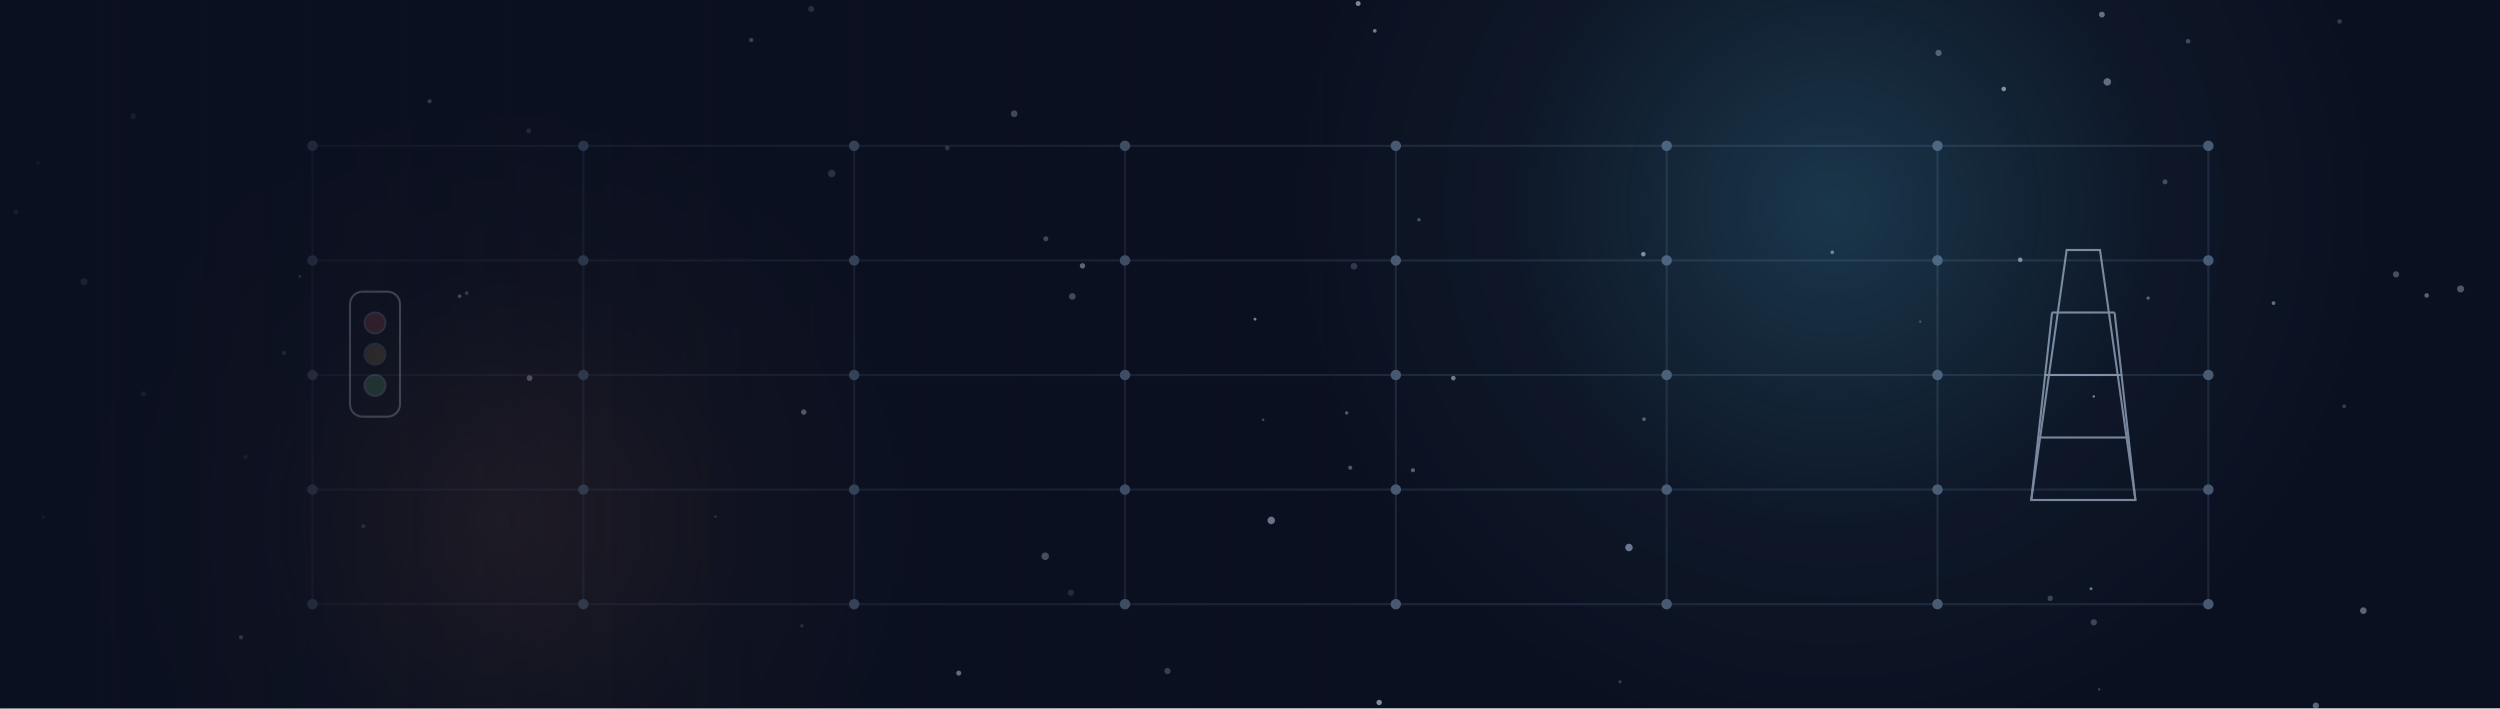
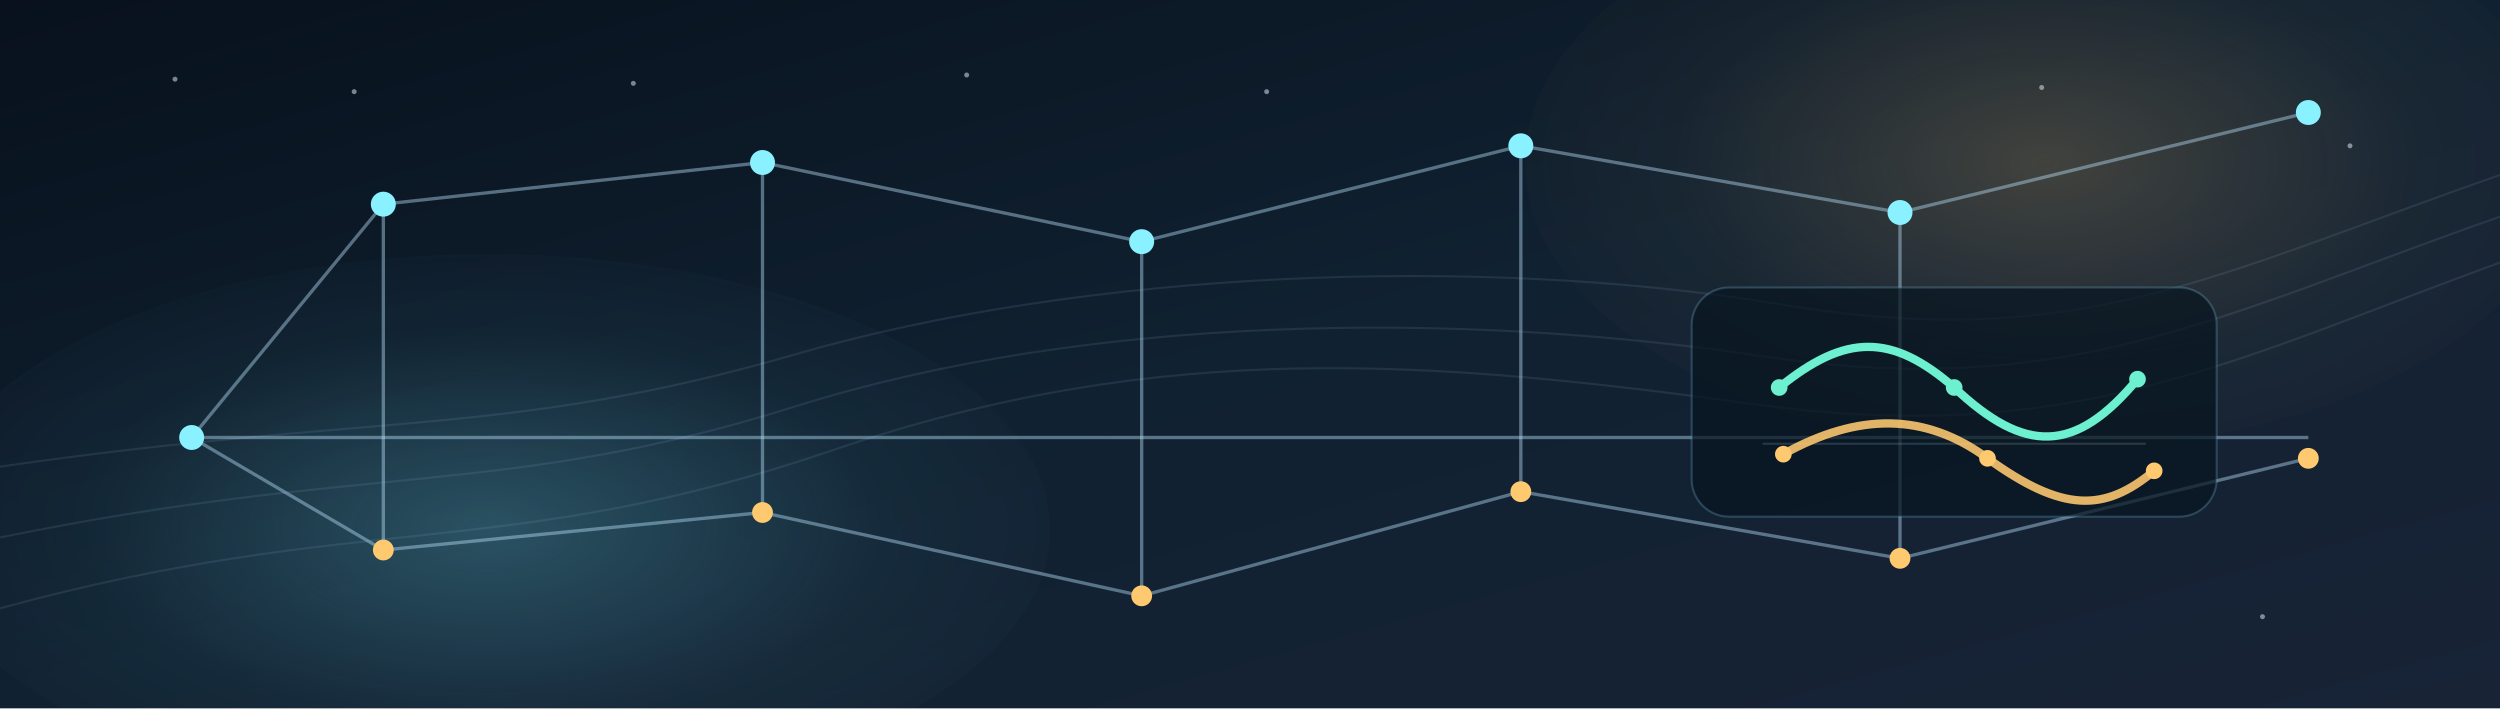
<svg xmlns="http://www.w3.org/2000/svg" viewBox="0 0 1200 340" preserveAspectRatio="xMidYMid slice">
  <defs>
-     <radialGradient id="glow-blue">
-       <stop offset="0%" stop-color="#5b8def" stop-opacity="0.55" />
-       <stop offset="60%" stop-color="#5b8def" stop-opacity="0.1" />
-       <stop offset="100%" stop-color="#5b8def" stop-opacity="0" />
+     <linearGradient id="bg" x1="0" y1="0" x2="1" y2="1">
+       <stop offset="0%" stop-color="#08111d" />
+       <stop offset="50%" stop-color="#102131" />
+       <stop offset="100%" stop-color="#182336" />
+     </linearGradient>
+     <radialGradient id="cyanGlow" cx="50%" cy="50%" r="60%">
+       <stop offset="0%" stop-color="#7cecff" stop-opacity="0.72" />
+       <stop offset="60%" stop-color="#7cecff" stop-opacity="0.12" />
+       <stop offset="100%" stop-color="#7cecff" stop-opacity="0" />
    </radialGradient>
-     <radialGradient id="glow-purple">
-       <stop offset="0%" stop-color="#a06bff" stop-opacity="0.55" />
-       <stop offset="60%" stop-color="#a06bff" stop-opacity="0.1" />
-       <stop offset="100%" stop-color="#a06bff" stop-opacity="0" />
+     <radialGradient id="amberGlow" cx="50%" cy="50%" r="60%">
+       <stop offset="0%" stop-color="#ffc56f" stop-opacity="0.68" />
+       <stop offset="60%" stop-color="#ffc56f" stop-opacity="0.12" />
+       <stop offset="100%" stop-color="#ffc56f" stop-opacity="0" />
    </radialGradient>
-     <radialGradient id="glow-orange">
-       <stop offset="0%" stop-color="#ff9b54" stop-opacity="0.55" />
-       <stop offset="60%" stop-color="#ff9b54" stop-opacity="0.1" />
-       <stop offset="100%" stop-color="#ff9b54" stop-opacity="0" />
-     </radialGradient>
-     <radialGradient id="glow-teal">
-       <stop offset="0%" stop-color="#3ecbb5" stop-opacity="0.55" />
-       <stop offset="60%" stop-color="#3ecbb5" stop-opacity="0.1" />
-       <stop offset="100%" stop-color="#3ecbb5" stop-opacity="0" />
-     </radialGradient>
-     <radialGradient id="glow-pink">
-       <stop offset="0%" stop-color="#ff7ab8" stop-opacity="0.55" />
-       <stop offset="60%" stop-color="#ff7ab8" stop-opacity="0.1" />
-       <stop offset="100%" stop-color="#ff7ab8" stop-opacity="0" />
-     </radialGradient>
-     <radialGradient id="glow-green">
-       <stop offset="0%" stop-color="#7bd389" stop-opacity="0.55" />
-       <stop offset="60%" stop-color="#7bd389" stop-opacity="0.1" />
-       <stop offset="100%" stop-color="#7bd389" stop-opacity="0" />
-     </radialGradient>
-     <radialGradient id="glow-yellow">
-       <stop offset="0%" stop-color="#ffd166" stop-opacity="0.55" />
-       <stop offset="60%" stop-color="#ffd166" stop-opacity="0.1" />
-       <stop offset="100%" stop-color="#ffd166" stop-opacity="0" />
-     </radialGradient>
-     <radialGradient id="glow-red">
-       <stop offset="0%" stop-color="#ff6b6b" stop-opacity="0.55" />
-       <stop offset="60%" stop-color="#ff6b6b" stop-opacity="0.1" />
-       <stop offset="100%" stop-color="#ff6b6b" stop-opacity="0" />
-     </radialGradient>
-     <radialGradient id="glow-cyan">
-       <stop offset="0%" stop-color="#5ad8ff" stop-opacity="0.55" />
-       <stop offset="60%" stop-color="#5ad8ff" stop-opacity="0.1" />
-       <stop offset="100%" stop-color="#5ad8ff" stop-opacity="0" />
-     </radialGradient>
-     <radialGradient id="glow-sand">
-       <stop offset="0%" stop-color="#d6b56a" stop-opacity="0.55" />
-       <stop offset="60%" stop-color="#d6b56a" stop-opacity="0.1" />
-       <stop offset="100%" stop-color="#d6b56a" stop-opacity="0" />
-     </radialGradient>
-     <radialGradient id="glow-white">
-       <stop offset="0%" stop-color="#e6eeff" stop-opacity="0.55" />
-       <stop offset="60%" stop-color="#e6eeff" stop-opacity="0.1" />
-       <stop offset="100%" stop-color="#e6eeff" stop-opacity="0" />
-     </radialGradient>
-     <radialGradient id="glow-slate">
-       <stop offset="0%" stop-color="#7c8db5" stop-opacity="0.55" />
-       <stop offset="60%" stop-color="#7c8db5" stop-opacity="0.1" />
-       <stop offset="100%" stop-color="#7c8db5" stop-opacity="0" />
-     </radialGradient>
-     <linearGradient id="fade-r" x1="0" x2="1">
-       <stop offset="0%" stop-color="#0b1020" stop-opacity="0.85" />
-       <stop offset="55%" stop-color="#0b1020" stop-opacity="0" />
-     </linearGradient>
-     <filter id="soft" x="-20%" y="-20%" width="140%" height="140%">
-       <feGaussianBlur stdDeviation="0.4" />
-     </filter>
  </defs>
-   <rect width="1200" height="340" fill="#0b1020" />
-   <circle cx="880" cy="100" r="260" fill="url(#glow-cyan)" opacity="0.35" />
-   <circle cx="240" cy="250" r="200" fill="url(#glow-orange)" opacity="0.3" />
-   <circle cx="389.4" cy="4.3" r="1.5" fill="#cfe3ff" opacity="0.21" />
-   <circle cx="1164.8" cy="141.8" r="1.1" fill="#cfe3ff" opacity="0.39" />
-   <circle cx="646.4" cy="198.2" r="0.8" fill="#cfe3ff" opacity="0.37" />
-   <circle cx="63.9" cy="55.8" r="1.4" fill="#cfe3ff" opacity="0.26" />
-   <circle cx="68.9" cy="189.1" r="1.3" fill="#cfe3ff" opacity="0.25" />
-   <circle cx="602.4" cy="153.2" r="0.7" fill="#cfe3ff" opacity="0.58" />
-   <circle cx="360.6" cy="19.2" r="1.0" fill="#cfe3ff" opacity="0.39" />
-   <circle cx="662.0" cy="337.2" r="1.3" fill="#cfe3ff" opacity="0.59" />
-   <circle cx="514.0" cy="284.5" r="1.5" fill="#cfe3ff" opacity="0.16" />
-   <circle cx="879.5" cy="121.1" r="0.9" fill="#cfe3ff" opacity="0.46" />
-   <circle cx="143.9" cy="132.7" r="0.7" fill="#cfe3ff" opacity="0.37" />
-   <circle cx="1181.1" cy="138.7" r="1.7" fill="#cfe3ff" opacity="0.33" />
-   <circle cx="20.7" cy="248.2" r="0.7" fill="#cfe3ff" opacity="0.31" />
-   <circle cx="514.7" cy="142.3" r="1.6" fill="#cfe3ff" opacity="0.33" />
-   <circle cx="1003.7" cy="282.6" r="0.7" fill="#cfe3ff" opacity="0.49" />
-   <circle cx="984.1" cy="287.2" r="1.3" fill="#cfe3ff" opacity="0.24" />
-   <circle cx="174.4" cy="252.6" r="1.0" fill="#cfe3ff" opacity="0.32" />
-   <circle cx="781.9" cy="262.8" r="1.8" fill="#cfe3ff" opacity="0.48" />
-   <circle cx="969.7" cy="124.7" r="1.1" fill="#cfe3ff" opacity="0.55" />
-   <circle cx="1123.0" cy="10.3" r="1.1" fill="#cfe3ff" opacity="0.20" />
-   <circle cx="115.7" cy="305.9" r="1.0" fill="#cfe3ff" opacity="0.60" />
-   <circle cx="777.6" cy="327.3" r="0.8" fill="#cfe3ff" opacity="0.20" />
-   <circle cx="560.4" cy="322.1" r="1.5" fill="#cfe3ff" opacity="0.26" />
-   <circle cx="1005.0" cy="298.7" r="1.5" fill="#cfe3ff" opacity="0.25" />
-   <circle cx="7.6" cy="101.8" r="1.2" fill="#cfe3ff" opacity="0.38" />
-   <circle cx="486.8" cy="54.6" r="1.6" fill="#cfe3ff" opacity="0.35" />
-   <circle cx="649.9" cy="127.8" r="1.6" fill="#cfe3ff" opacity="0.19" />
-   <circle cx="659.9" cy="14.8" r="0.9" fill="#cfe3ff" opacity="0.50" />
-   <circle cx="502.0" cy="114.6" r="1.2" fill="#cfe3ff" opacity="0.33" />
-   <circle cx="1050.3" cy="19.8" r="1.1" fill="#cfe3ff" opacity="0.26" />
-   <circle cx="1134.4" cy="293.1" r="1.6" fill="#cfe3ff" opacity="0.40" />
-   <circle cx="206.2" cy="48.6" r="1.0" fill="#cfe3ff" opacity="0.49" />
-   <circle cx="606.3" cy="201.5" r="0.6" fill="#cfe3ff" opacity="0.31" />
-   <circle cx="1031.1" cy="143.1" r="0.8" fill="#cfe3ff" opacity="0.38" />
-   <circle cx="399.2" cy="83.3" r="1.8" fill="#cfe3ff" opacity="0.23" />
-   <circle cx="117.8" cy="219.4" r="1.1" fill="#cfe3ff" opacity="0.20" />
-   <circle cx="1150.1" cy="131.7" r="1.5" fill="#cfe3ff" opacity="0.30" />
-   <circle cx="681.1" cy="105.5" r="0.8" fill="#cfe3ff" opacity="0.31" />
-   <circle cx="384.9" cy="300.4" r="0.8" fill="#cfe3ff" opacity="0.22" />
-   <circle cx="1091.3" cy="145.5" r="0.9" fill="#cfe3ff" opacity="0.44" />
-   <circle cx="651.9" cy="1.7" r="1.2" fill="#cfe3ff" opacity="0.57" />
-   <circle cx="1007.6" cy="330.9" r="0.6" fill="#cfe3ff" opacity="0.23" />
-   <circle cx="454.7" cy="71.1" r="1.1" fill="#cfe3ff" opacity="0.23" />
-   <circle cx="1111.6" cy="338.7" r="1.5" fill="#cfe3ff" opacity="0.41" />
-   <circle cx="385.8" cy="197.8" r="1.3" fill="#cfe3ff" opacity="0.52" />
-   <circle cx="40.3" cy="135.2" r="1.7" fill="#cfe3ff" opacity="0.39" />
-   <circle cx="460.2" cy="323.1" r="1.2" fill="#cfe3ff" opacity="0.59" />
-   <circle cx="519.6" cy="127.6" r="1.3" fill="#cfe3ff" opacity="0.49" />
-   <circle cx="648.1" cy="224.5" r="1.0" fill="#cfe3ff" opacity="0.34" />
-   <circle cx="697.6" cy="181.5" r="1.1" fill="#cfe3ff" opacity="0.50" />
-   <circle cx="1008.9" cy="7.0" r="1.4" fill="#cfe3ff" opacity="0.44" />
-   <circle cx="678.2" cy="225.7" r="1.0" fill="#cfe3ff" opacity="0.37" />
-   <circle cx="224.0" cy="140.7" r="0.9" fill="#cfe3ff" opacity="0.44" />
-   <circle cx="253.8" cy="62.8" r="1.2" fill="#cfe3ff" opacity="0.23" />
-   <circle cx="930.5" cy="25.4" r="1.5" fill="#cfe3ff" opacity="0.34" />
-   <circle cx="1039.2" cy="87.3" r="1.2" fill="#cfe3ff" opacity="0.27" />
-   <circle cx="254.2" cy="181.5" r="1.4" fill="#cfe3ff" opacity="0.60" />
-   <circle cx="1005.0" cy="190.3" r="0.6" fill="#cfe3ff" opacity="0.54" />
-   <circle cx="343.4" cy="248.0" r="0.6" fill="#cfe3ff" opacity="0.28" />
-   <circle cx="610.2" cy="249.8" r="1.8" fill="#cfe3ff" opacity="0.50" />
-   <circle cx="501.7" cy="267.0" r="1.8" fill="#cfe3ff" opacity="0.37" />
-   <circle cx="136.4" cy="169.4" r="1.0" fill="#cfe3ff" opacity="0.32" />
-   <circle cx="921.7" cy="154.4" r="0.6" fill="#cfe3ff" opacity="0.24" />
-   <circle cx="220.6" cy="142.2" r="0.9" fill="#cfe3ff" opacity="0.59" />
-   <circle cx="18.3" cy="78.3" r="0.9" fill="#cfe3ff" opacity="0.25" />
-   <circle cx="788.8" cy="122.0" r="1.1" fill="#cfe3ff" opacity="0.56" />
-   <circle cx="961.8" cy="42.7" r="1.1" fill="#cfe3ff" opacity="0.58" />
-   <circle cx="789.1" cy="201.2" r="0.9" fill="#cfe3ff" opacity="0.36" />
-   <circle cx="1011.5" cy="39.3" r="1.8" fill="#cfe3ff" opacity="0.42" />
-   <circle cx="1125.2" cy="195.0" r="0.9" fill="#cfe3ff" opacity="0.22" />
-   <g stroke="#9fc3e8" fill="none" opacity="0.4" stroke-width="1">
-     <circle cx="150" cy="70" r="2" fill="#9fc3e8" />
-     <line x1="150" y1="70" x2="280" y2="70" opacity="0.3" />
-     <line x1="150" y1="70" x2="150" y2="125" opacity="0.3" />
-     <circle cx="150" cy="125" r="2" fill="#9fc3e8" />
-     <line x1="150" y1="125" x2="280" y2="125" opacity="0.3" />
-     <line x1="150" y1="125" x2="150" y2="180" opacity="0.3" />
-     <circle cx="150" cy="180" r="2" fill="#9fc3e8" />
-     <line x1="150" y1="180" x2="280" y2="180" opacity="0.3" />
-     <line x1="150" y1="180" x2="150" y2="235" opacity="0.3" />
-     <circle cx="150" cy="235" r="2" fill="#9fc3e8" />
-     <line x1="150" y1="235" x2="280" y2="235" opacity="0.3" />
-     <line x1="150" y1="235" x2="150" y2="290" opacity="0.3" />
-     <circle cx="150" cy="290" r="2" fill="#9fc3e8" />
-     <line x1="150" y1="290" x2="280" y2="290" opacity="0.3" />
-     <circle cx="280" cy="70" r="2" fill="#9fc3e8" />
-     <line x1="280" y1="70" x2="410" y2="70" opacity="0.3" />
-     <line x1="280" y1="70" x2="280" y2="125" opacity="0.3" />
-     <circle cx="280" cy="125" r="2" fill="#9fc3e8" />
-     <line x1="280" y1="125" x2="410" y2="125" opacity="0.3" />
-     <line x1="280" y1="125" x2="280" y2="180" opacity="0.3" />
-     <circle cx="280" cy="180" r="2" fill="#9fc3e8" />
-     <line x1="280" y1="180" x2="410" y2="180" opacity="0.3" />
-     <line x1="280" y1="180" x2="280" y2="235" opacity="0.3" />
-     <circle cx="280" cy="235" r="2" fill="#9fc3e8" />
-     <line x1="280" y1="235" x2="410" y2="235" opacity="0.3" />
-     <line x1="280" y1="235" x2="280" y2="290" opacity="0.3" />
-     <circle cx="280" cy="290" r="2" fill="#9fc3e8" />
-     <line x1="280" y1="290" x2="410" y2="290" opacity="0.3" />
-     <circle cx="410" cy="70" r="2" fill="#9fc3e8" />
-     <line x1="410" y1="70" x2="540" y2="70" opacity="0.3" />
-     <line x1="410" y1="70" x2="410" y2="125" opacity="0.3" />
-     <circle cx="410" cy="125" r="2" fill="#9fc3e8" />
-     <line x1="410" y1="125" x2="540" y2="125" opacity="0.3" />
-     <line x1="410" y1="125" x2="410" y2="180" opacity="0.3" />
-     <circle cx="410" cy="180" r="2" fill="#9fc3e8" />
-     <line x1="410" y1="180" x2="540" y2="180" opacity="0.3" />
-     <line x1="410" y1="180" x2="410" y2="235" opacity="0.3" />
-     <circle cx="410" cy="235" r="2" fill="#9fc3e8" />
-     <line x1="410" y1="235" x2="540" y2="235" opacity="0.3" />
-     <line x1="410" y1="235" x2="410" y2="290" opacity="0.3" />
-     <circle cx="410" cy="290" r="2" fill="#9fc3e8" />
-     <line x1="410" y1="290" x2="540" y2="290" opacity="0.3" />
-     <circle cx="540" cy="70" r="2" fill="#9fc3e8" />
-     <line x1="540" y1="70" x2="670" y2="70" opacity="0.3" />
-     <line x1="540" y1="70" x2="540" y2="125" opacity="0.3" />
-     <circle cx="540" cy="125" r="2" fill="#9fc3e8" />
-     <line x1="540" y1="125" x2="670" y2="125" opacity="0.3" />
-     <line x1="540" y1="125" x2="540" y2="180" opacity="0.3" />
-     <circle cx="540" cy="180" r="2" fill="#9fc3e8" />
-     <line x1="540" y1="180" x2="670" y2="180" opacity="0.3" />
-     <line x1="540" y1="180" x2="540" y2="235" opacity="0.3" />
-     <circle cx="540" cy="235" r="2" fill="#9fc3e8" />
-     <line x1="540" y1="235" x2="670" y2="235" opacity="0.3" />
-     <line x1="540" y1="235" x2="540" y2="290" opacity="0.3" />
-     <circle cx="540" cy="290" r="2" fill="#9fc3e8" />
-     <line x1="540" y1="290" x2="670" y2="290" opacity="0.3" />
-     <circle cx="670" cy="70" r="2" fill="#9fc3e8" />
-     <line x1="670" y1="70" x2="800" y2="70" opacity="0.3" />
-     <line x1="670" y1="70" x2="670" y2="125" opacity="0.3" />
-     <circle cx="670" cy="125" r="2" fill="#9fc3e8" />
-     <line x1="670" y1="125" x2="800" y2="125" opacity="0.3" />
-     <line x1="670" y1="125" x2="670" y2="180" opacity="0.3" />
-     <circle cx="670" cy="180" r="2" fill="#9fc3e8" />
-     <line x1="670" y1="180" x2="800" y2="180" opacity="0.3" />
-     <line x1="670" y1="180" x2="670" y2="235" opacity="0.3" />
-     <circle cx="670" cy="235" r="2" fill="#9fc3e8" />
-     <line x1="670" y1="235" x2="800" y2="235" opacity="0.3" />
-     <line x1="670" y1="235" x2="670" y2="290" opacity="0.3" />
-     <circle cx="670" cy="290" r="2" fill="#9fc3e8" />
-     <line x1="670" y1="290" x2="800" y2="290" opacity="0.3" />
-     <circle cx="800" cy="70" r="2" fill="#9fc3e8" />
-     <line x1="800" y1="70" x2="930" y2="70" opacity="0.3" />
-     <line x1="800" y1="70" x2="800" y2="125" opacity="0.3" />
-     <circle cx="800" cy="125" r="2" fill="#9fc3e8" />
-     <line x1="800" y1="125" x2="930" y2="125" opacity="0.3" />
-     <line x1="800" y1="125" x2="800" y2="180" opacity="0.3" />
-     <circle cx="800" cy="180" r="2" fill="#9fc3e8" />
-     <line x1="800" y1="180" x2="930" y2="180" opacity="0.3" />
-     <line x1="800" y1="180" x2="800" y2="235" opacity="0.3" />
-     <circle cx="800" cy="235" r="2" fill="#9fc3e8" />
-     <line x1="800" y1="235" x2="930" y2="235" opacity="0.3" />
-     <line x1="800" y1="235" x2="800" y2="290" opacity="0.3" />
-     <circle cx="800" cy="290" r="2" fill="#9fc3e8" />
-     <line x1="800" y1="290" x2="930" y2="290" opacity="0.3" />
-     <circle cx="930" cy="70" r="2" fill="#9fc3e8" />
-     <line x1="930" y1="70" x2="1060" y2="70" opacity="0.3" />
-     <line x1="930" y1="70" x2="930" y2="125" opacity="0.3" />
-     <circle cx="930" cy="125" r="2" fill="#9fc3e8" />
-     <line x1="930" y1="125" x2="1060" y2="125" opacity="0.3" />
-     <line x1="930" y1="125" x2="930" y2="180" opacity="0.3" />
-     <circle cx="930" cy="180" r="2" fill="#9fc3e8" />
-     <line x1="930" y1="180" x2="1060" y2="180" opacity="0.3" />
-     <line x1="930" y1="180" x2="930" y2="235" opacity="0.3" />
-     <circle cx="930" cy="235" r="2" fill="#9fc3e8" />
-     <line x1="930" y1="235" x2="1060" y2="235" opacity="0.3" />
-     <line x1="930" y1="235" x2="930" y2="290" opacity="0.3" />
-     <circle cx="930" cy="290" r="2" fill="#9fc3e8" />
-     <line x1="930" y1="290" x2="1060" y2="290" opacity="0.3" />
-     <circle cx="1060" cy="70" r="2" fill="#9fc3e8" />
-     <line x1="1060" y1="70" x2="1060" y2="125" opacity="0.3" />
-     <circle cx="1060" cy="125" r="2" fill="#9fc3e8" />
-     <line x1="1060" y1="125" x2="1060" y2="180" opacity="0.3" />
-     <circle cx="1060" cy="180" r="2" fill="#9fc3e8" />
-     <line x1="1060" y1="180" x2="1060" y2="235" opacity="0.3" />
-     <circle cx="1060" cy="235" r="2" fill="#9fc3e8" />
-     <line x1="1060" y1="235" x2="1060" y2="290" opacity="0.3" />
-     <circle cx="1060" cy="290" r="2" fill="#9fc3e8" />
+   <rect width="1200" height="340" fill="url(#bg)" />
+   <ellipse cx="234" cy="254" rx="270" ry="132" fill="url(#cyanGlow)" opacity="0.34" />
+   <ellipse cx="982" cy="78" rx="250" ry="138" fill="url(#amberGlow)" opacity="0.3" />
+   <g fill="none" stroke="#88a4c9" stroke-opacity="0.14">
+     <path d="M0 292C172 245 242 270 400 216S689 173 842 194S1071 173 1200 126" />
+     <path d="M0 258C176 222 242 239 382 195S700 149 846 171S1066 151 1200 104" />
+     <path d="M0 224C180 198 244 210 382 170S710 122 854 146S1062 132 1200 84" />
  </g>
-   <g transform="translate(180,170)" stroke="#cfe3ff" fill="none" opacity="0.6">
-     <rect x="-12" y="-30" width="24" height="60" rx="6" />
-     <circle cx="0" cy="-15" r="5" fill="#ff6b6b" opacity="0.6" />
-     <circle cx="0" cy="0" r="5" fill="#ffd166" opacity="0.5" />
-     <circle cx="0" cy="15" r="5" fill="#7bd389" opacity="0.7" />
+   <g fill="none" stroke="#bde6ff" stroke-opacity="0.42" stroke-width="1.6">
+     <path d="M92 210H1108" />
+     <path d="M184 98V264M366 78V246M548 116V286M730 70V236M912 102V268" />
+     <path d="M92 210L184 98L366 78L548 116L730 70L912 102L1108 54" />
+     <path d="M92 210L184 264L366 246L548 286L730 236L912 268L1108 220" />
  </g>
-   <g transform="translate(1000,180)" stroke="#cfe3ff" fill="none" opacity="0.55">
-     <path d="M -25 60 L -8 -60 L 8 -60 L 25 60 Z" />
-     <line x1="-18" y1="0" x2="18" y2="0" />
-     <line x1="-22" y1="30" x2="22" y2="30" />
-     <line x1="-15" y1="-30" x2="15" y2="-30" />
-     <line x1="-25" y1="60" x2="-15" y2="-30" />
-     <line x1="25" y1="60" x2="15" y2="-30" />
+   <g fill="#89f1ff">
+     <circle cx="92" cy="210" r="6" />
+     <circle cx="184" cy="98" r="6" />
+     <circle cx="366" cy="78" r="6" />
+     <circle cx="548" cy="116" r="6" />
+     <circle cx="730" cy="70" r="6" />
+     <circle cx="912" cy="102" r="6" />
+     <circle cx="1108" cy="54" r="6" />
  </g>
-   <rect width="1200" height="340" fill="url(#fade-r)" />
+   <g fill="#ffc970">
+     <circle cx="184" cy="264" r="5" />
+     <circle cx="366" cy="246" r="5" />
+     <circle cx="548" cy="286" r="5" />
+     <circle cx="730" cy="236" r="5" />
+     <circle cx="912" cy="268" r="5" />
+     <circle cx="1108" cy="220" r="5" />
+   </g>
+   <g transform="translate(812 138)">
+     <rect x="0" y="0" width="252" height="110" rx="18" fill="#081520" fill-opacity="0.72" stroke="#8fdcff" stroke-opacity="0.22" />
+     <path d="M34 75H218" stroke="#bde6ff" stroke-opacity="0.16" />
+     <path d="M42 48C74 22 96 22 126 48C160 80 184 80 214 44" fill="none" stroke="#6df0d0" stroke-width="4" stroke-linecap="round" />
+     <path d="M44 80C80 60 112 60 142 82C178 108 198 108 222 88" fill="none" stroke="#ffc970" stroke-width="4" stroke-linecap="round" opacity="0.88" />
+     <circle cx="42" cy="48" r="4" fill="#6df0d0" />
+     <circle cx="126" cy="48" r="4" fill="#6df0d0" />
+     <circle cx="214" cy="44" r="4" fill="#6df0d0" />
+     <circle cx="44" cy="80" r="4" fill="#ffc970" />
+     <circle cx="142" cy="82" r="4" fill="#ffc970" />
+     <circle cx="222" cy="88" r="4" fill="#ffc970" />
+   </g>
+   <g opacity="0.5" fill="#e8f4ff">
+     <circle cx="84" cy="38" r="1.2" />
+     <circle cx="170" cy="44" r="1.2" />
+     <circle cx="304" cy="40" r="1.2" />
+     <circle cx="464" cy="36" r="1.2" />
+     <circle cx="608" cy="44" r="1.2" />
+     <circle cx="980" cy="42" r="1.2" />
+     <circle cx="1128" cy="70" r="1.2" />
+     <circle cx="1086" cy="296" r="1.2" />
+   </g>
</svg>
